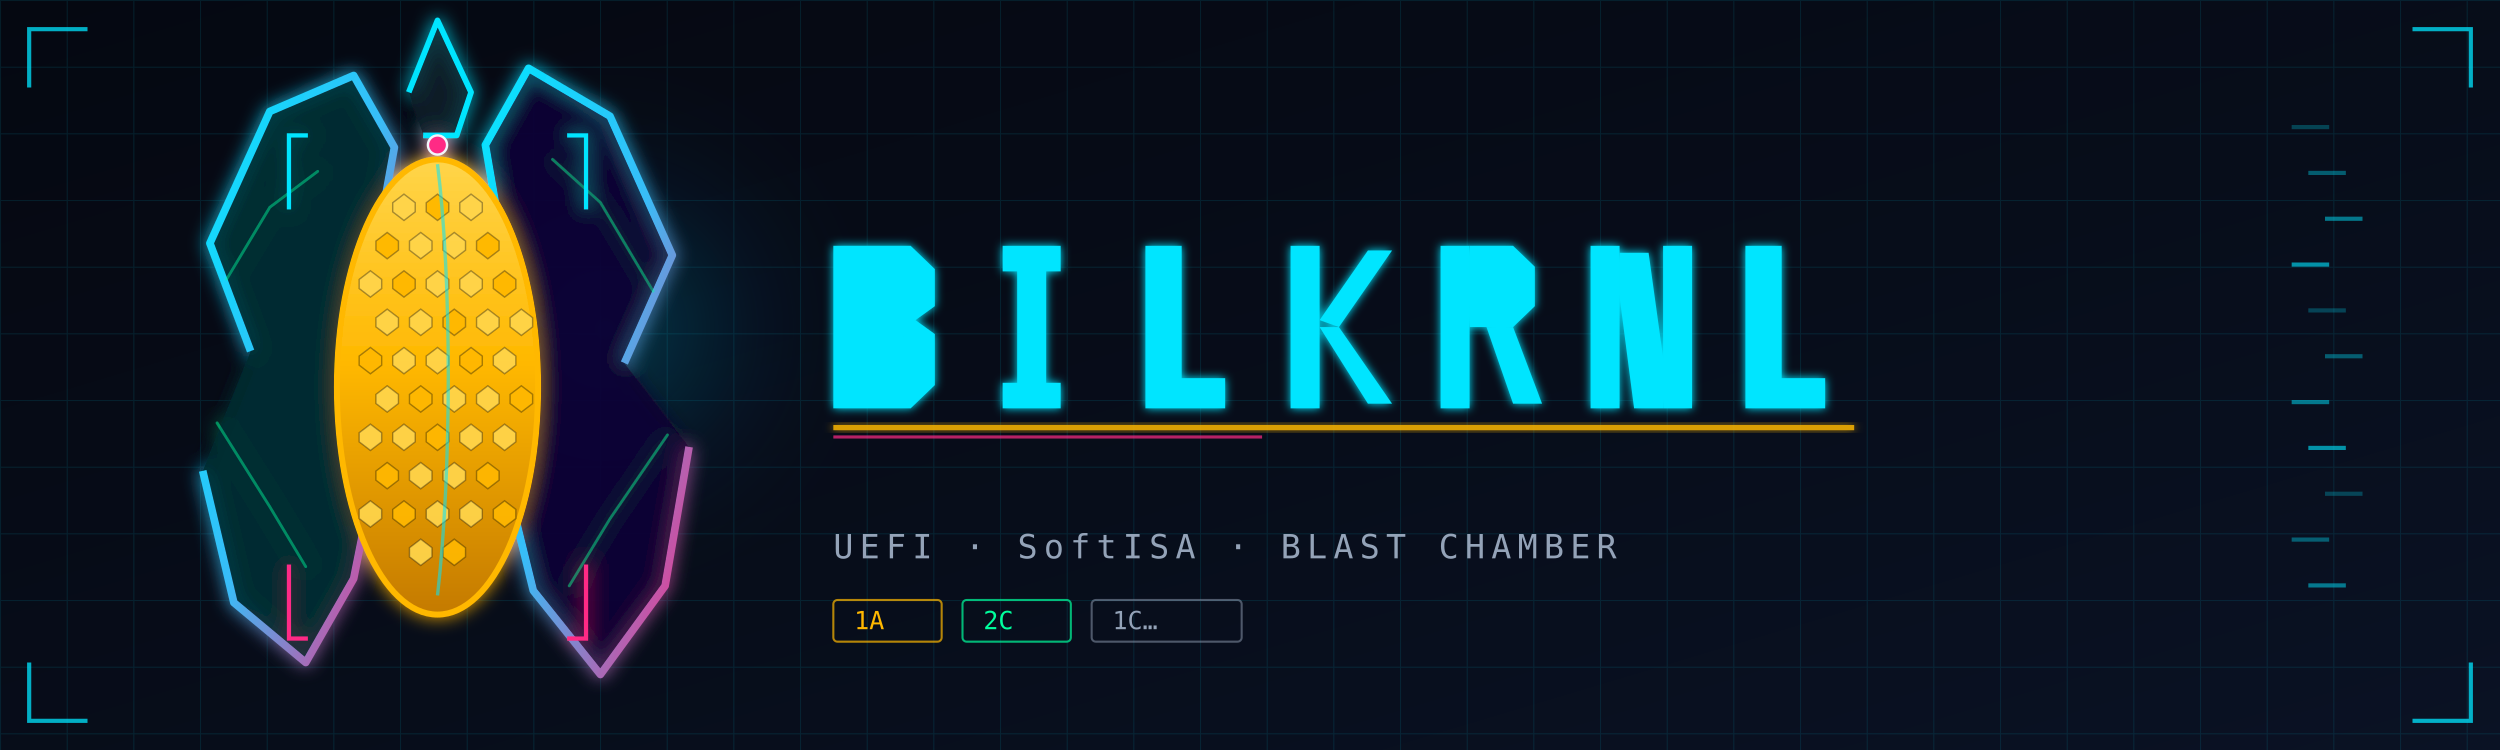
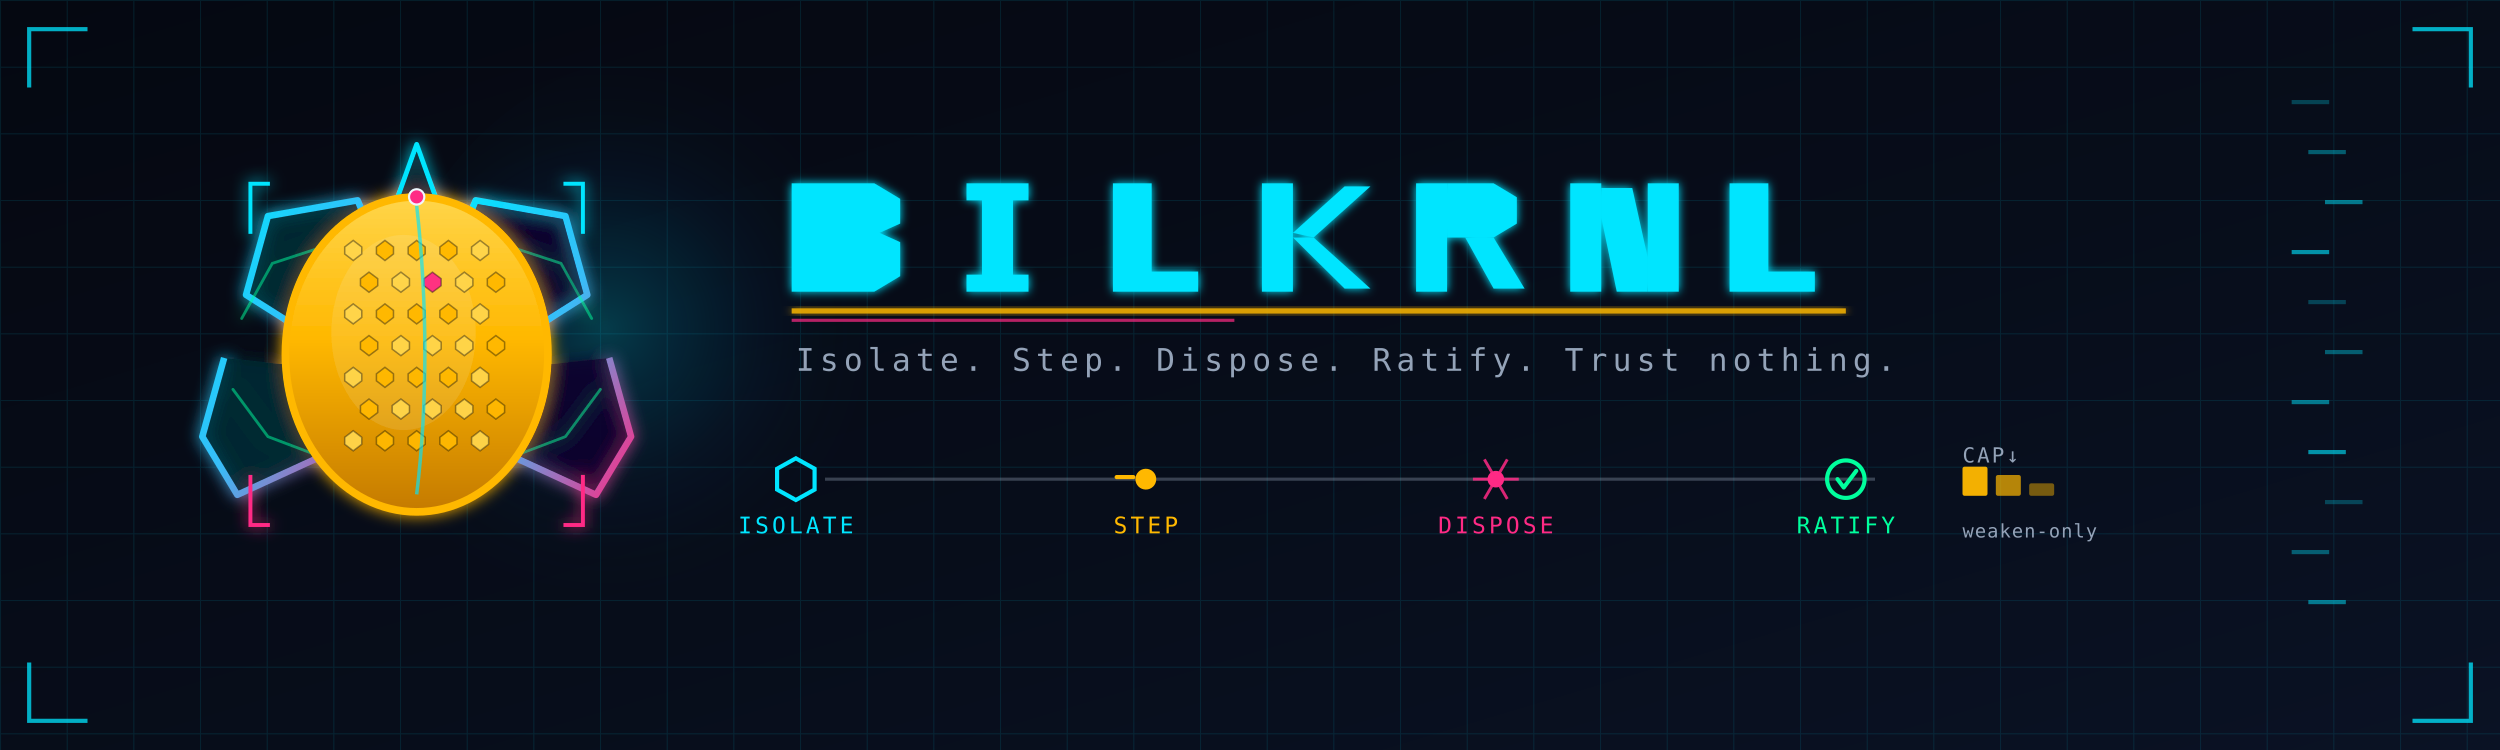
<svg xmlns="http://www.w3.org/2000/svg" width="1200" height="360" viewBox="0 0 1200 360" role="img">
  <defs>
    <linearGradient id="bgGrad" x1="0" y1="0" x2="1" y2="1">
      <stop offset="0%" stop-color="#050811" />
      <stop offset="55%" stop-color="#070d1a" />
      <stop offset="100%" stop-color="#0a1224" />
    </linearGradient>
    <radialGradient id="glowOrb" cx="35%" cy="45%" r="45%">
      <stop offset="0%" stop-color="#00e5ff" stop-opacity="0.22" />
      <stop offset="55%" stop-color="#0284c7" stop-opacity="0.06" />
      <stop offset="100%" stop-color="#050811" stop-opacity="0" />
    </radialGradient>
    <linearGradient id="kernelGrad" x1="0" y1="0" x2="0" y2="1">
      <stop offset="0%" stop-color="#ffd54a" />
      <stop offset="45%" stop-color="#ffb800" />
      <stop offset="100%" stop-color="#c47a00" />
    </linearGradient>
    <linearGradient id="huskGrad" x1="0" y1="0" x2="1" y2="1">
      <stop offset="0%" stop-color="#00e5ff" />
      <stop offset="50%" stop-color="#38bdf8" />
      <stop offset="100%" stop-color="#ff2a85" />
    </linearGradient>
    <linearGradient id="huskFill" x1="0" y1="0" x2="1" y2="0">
      <stop offset="0%" stop-color="#062a33" stop-opacity="0.85" />
      <stop offset="100%" stop-color="#1a0530" stop-opacity="0.55" />
    </linearGradient>
    <filter id="neonGlow" x="-40%" y="-40%" width="180%" height="180%">
      <feGaussianBlur stdDeviation="3.5" result="b" />
      <feMerge>
        <feMergeNode in="b" />
        <feMergeNode in="SourceGraphic" />
      </feMerge>
    </filter>
    <filter id="wmGlow" x="-30%" y="-40%" width="160%" height="180%">
      <feGaussianBlur stdDeviation="2.2" result="b" />
      <feMerge>
        <feMergeNode in="b" />
        <feMergeNode in="SourceGraphic" />
      </feMerge>
    </filter>
    <filter id="softGlow" x="-50%" y="-50%" width="200%" height="200%">
      <feGaussianBlur stdDeviation="6" result="b" />
      <feMerge>
        <feMergeNode in="b" />
        <feMergeNode in="SourceGraphic" />
      </feMerge>
    </filter>
    <pattern id="cyberGrid" width="32" height="32" patternUnits="userSpaceOnUse">
      <path d="M 32 0 L 0 0 0 32" fill="none" stroke="#00e5ff" stroke-opacity="0.10" stroke-width="1" />
    </pattern>
  </defs>
  <rect width="1200" height="360" fill="url(#bgGrad)" />
  <rect width="1200" height="360" fill="url(#cyberGrid)" />
  <circle cx="336" cy="173" r="151" fill="url(#glowOrb)" />
  <path d="M 14.0,42.0 L 14.0,14.0 L 42.0,14.0" fill="none" stroke="#00e5ff" stroke-width="2" stroke-opacity="0.75" />
  <path d="M 1158.0,14.0 L 1186.0,14.0 L 1186.0,42.0" fill="none" stroke="#00e5ff" stroke-width="2" stroke-opacity="0.75" />
  <path d="M 14.0,318.0 L 14.0,346.0 L 42.0,346.0" fill="none" stroke="#00e5ff" stroke-width="2" stroke-opacity="0.75" />
  <path d="M 1158.0,346.0 L 1186.0,346.0 L 1186.0,318.0" fill="none" stroke="#00e5ff" stroke-width="2" stroke-opacity="0.75" />
-   <g transform="translate(210.0,180.0) scale(1.150)" filter="url(#neonGlow)">
-     <polygon points="-78.00,-10.00 -95.00,-55.00 -70.00,-110.00 -35.00,-125.00 -18.00,-95.00 -28.00,-40.00 -22.00,20.00 -35.00,85.00 -55.00,120.00 -85.00,95.00 -98.00,40.00" fill="#062a33" fill-opacity="0.92" />
-     <polyline points="-78,-10 -95,-55 -70,-110 -35,-125 -18,-95 -28,-40 -22,20 -35,85 -55,120 -85,95 -98,40" fill="none" stroke="url(#huskGrad)" stroke-width="3.2" stroke-linejoin="round" />
-     <polygon points="78.00,-5.00 98.00,-50.00 72.00,-108.00 38.00,-128.00 20.00,-96.00 30.00,-38.00 24.00,25.00 40.00,90.00 68.00,125.00 95.00,88.00 105.00,30.00" fill="#1a0530" fill-opacity="0.75" />
-     <polyline points="78,-5 98,-50 72,-108 38,-128 20,-96 30,-38 24,25 40,90 68,125 95,88 105,30" fill="none" stroke="url(#huskGrad)" stroke-width="3.2" stroke-linejoin="round" />
-     <polygon points="-12.00,-118.00 0.00,-148.00 14.00,-118.00 8.00,-100.00 -6.00,-100.00" fill="#0a1a28" fill-opacity="0.9" />
-     <polyline points="-12,-118 0,-148 14,-118 8,-100 -6,-100" fill="none" stroke="#00e5ff" stroke-width="2.4" stroke-linejoin="round" />
-     <path d="M -88,-40 L -70,-70 L -50,-85" fill="none" stroke="#00ff9d" stroke-opacity="0.45" stroke-width="1.2" stroke-linecap="round" />
-     <path d="M -92,20 L -70,55 L -55,80" fill="none" stroke="#00ff9d" stroke-opacity="0.45" stroke-width="1.2" stroke-linecap="round" />
-     <path d="M 90,-35 L 68,-72 L 48,-90" fill="none" stroke="#00ff9d" stroke-opacity="0.45" stroke-width="1.2" stroke-linecap="round" />
-     <path d="M 96,25 L 72,60 L 55,88" fill="none" stroke="#00ff9d" stroke-opacity="0.45" stroke-width="1.2" stroke-linecap="round" />
-     <ellipse cx="0" cy="5" rx="42" ry="95" fill="url(#kernelGrad)" stroke="#ffb800" stroke-width="2.5" />
-     <polygon points="-14.00,-75.50 -9.32,-71.92 -9.32,-68.08 -14.00,-64.50 -18.68,-68.08 -18.68,-71.92" fill="#ffd54a" fill-opacity="0.92" />
-     <polygon points="-14.0,-75.5 -9.3,-71.9 -9.3,-68.1 -14.0,-64.5 -18.7,-68.1 -18.7,-71.9" fill="none" stroke="#050811" stroke-opacity="0.35" stroke-width="0.6" />
-     <polygon points="0.00,-75.50 4.67,-71.92 4.67,-68.08 0.00,-64.50 -4.67,-68.08 -4.67,-71.92" fill="#ffb800" fill-opacity="0.92" />
-     <polygon points="0.0,-75.5 4.7,-71.9 4.7,-68.1 0.0,-64.5 -4.7,-68.1 -4.7,-71.9" fill="none" stroke="#050811" stroke-opacity="0.35" stroke-width="0.6" />
-     <polygon points="14.00,-75.50 18.68,-71.92 18.68,-68.08 14.00,-64.50 9.32,-68.08 9.32,-71.92" fill="#ffd54a" fill-opacity="0.92" />
-     <polygon points="14.0,-75.5 18.7,-71.9 18.7,-68.1 14.0,-64.5 9.3,-68.1 9.3,-71.9" fill="none" stroke="#050811" stroke-opacity="0.35" stroke-width="0.6" />
-     <polygon points="-21.00,-59.50 -16.32,-55.92 -16.32,-52.08 -21.00,-48.50 -25.68,-52.08 -25.68,-55.92" fill="#ffb800" fill-opacity="0.92" />
-     <polygon points="-21.0,-59.5 -16.3,-55.9 -16.3,-52.1 -21.0,-48.5 -25.7,-52.1 -25.7,-55.9" fill="none" stroke="#050811" stroke-opacity="0.35" stroke-width="0.6" />
-     <polygon points="-7.00,-59.50 -2.33,-55.92 -2.33,-52.08 -7.00,-48.50 -11.68,-52.08 -11.68,-55.92" fill="#ffd54a" fill-opacity="0.92" />
-     <polygon points="-7.0,-59.5 -2.3,-55.9 -2.3,-52.1 -7.0,-48.5 -11.7,-52.1 -11.7,-55.9" fill="none" stroke="#050811" stroke-opacity="0.35" stroke-width="0.6" />
-     <polygon points="7.00,-59.50 11.68,-55.92 11.68,-52.08 7.00,-48.50 2.33,-52.08 2.33,-55.92" fill="#ffd54a" fill-opacity="0.92" />
-     <polygon points="7.0,-59.5 11.7,-55.9 11.7,-52.1 7.0,-48.5 2.3,-52.1 2.3,-55.9" fill="none" stroke="#050811" stroke-opacity="0.35" stroke-width="0.6" />
-     <polygon points="21.00,-59.50 25.68,-55.92 25.68,-52.08 21.00,-48.50 16.32,-52.08 16.32,-55.92" fill="#ffb800" fill-opacity="0.92" />
-     <polygon points="21.0,-59.5 25.7,-55.9 25.7,-52.1 21.0,-48.5 16.3,-52.1 16.3,-55.9" fill="none" stroke="#050811" stroke-opacity="0.35" stroke-width="0.6" />
-     <polygon points="-28.00,-43.50 -23.32,-39.92 -23.32,-36.08 -28.00,-32.50 -32.67,-36.08 -32.67,-39.92" fill="#ffd54a" fill-opacity="0.92" />
-     <polygon points="-28.0,-43.5 -23.3,-39.9 -23.3,-36.1 -28.0,-32.5 -32.7,-36.1 -32.7,-39.9" fill="none" stroke="#050811" stroke-opacity="0.35" stroke-width="0.6" />
-     <polygon points="-14.00,-43.50 -9.32,-39.92 -9.32,-36.08 -14.00,-32.50 -18.68,-36.08 -18.68,-39.92" fill="#ffb800" fill-opacity="0.92" />
-     <polygon points="-14.0,-43.5 -9.3,-39.9 -9.3,-36.1 -14.0,-32.5 -18.7,-36.1 -18.7,-39.9" fill="none" stroke="#050811" stroke-opacity="0.35" stroke-width="0.6" />
-     <polygon points="0.00,-43.50 4.67,-39.92 4.67,-36.08 0.00,-32.50 -4.67,-36.08 -4.67,-39.92" fill="#ffd54a" fill-opacity="0.92" />
-     <polygon points="0.0,-43.5 4.7,-39.9 4.7,-36.1 0.0,-32.5 -4.7,-36.1 -4.7,-39.9" fill="none" stroke="#050811" stroke-opacity="0.35" stroke-width="0.6" />
-     <polygon points="14.00,-43.50 18.68,-39.92 18.68,-36.08 14.00,-32.50 9.32,-36.08 9.32,-39.92" fill="#ffd54a" fill-opacity="0.92" />
-     <polygon points="14.0,-43.5 18.7,-39.9 18.7,-36.1 14.0,-32.5 9.3,-36.1 9.3,-39.9" fill="none" stroke="#050811" stroke-opacity="0.35" stroke-width="0.6" />
-     <polygon points="28.00,-43.50 32.67,-39.92 32.67,-36.08 28.00,-32.50 23.32,-36.08 23.32,-39.92" fill="#ffb800" fill-opacity="0.92" />
-     <polygon points="28.0,-43.5 32.7,-39.9 32.7,-36.1 28.0,-32.5 23.3,-36.1 23.3,-39.9" fill="none" stroke="#050811" stroke-opacity="0.35" stroke-width="0.6" />
-     <polygon points="-21.00,-27.50 -16.32,-23.93 -16.32,-20.07 -21.00,-16.50 -25.68,-20.07 -25.68,-23.93" fill="#ffd54a" fill-opacity="0.92" />
-     <polygon points="-21.0,-27.5 -16.3,-23.9 -16.3,-20.1 -21.0,-16.5 -25.7,-20.1 -25.7,-23.9" fill="none" stroke="#050811" stroke-opacity="0.35" stroke-width="0.6" />
-     <polygon points="-7.00,-27.50 -2.33,-23.93 -2.33,-20.07 -7.00,-16.50 -11.68,-20.07 -11.68,-23.93" fill="#ffd54a" fill-opacity="0.92" />
-     <polygon points="-7.0,-27.5 -2.3,-23.9 -2.3,-20.1 -7.0,-16.5 -11.7,-20.1 -11.7,-23.9" fill="none" stroke="#050811" stroke-opacity="0.35" stroke-width="0.6" />
-     <polygon points="7.00,-27.50 11.68,-23.93 11.68,-20.07 7.00,-16.50 2.33,-20.07 2.33,-23.93" fill="#ffb800" fill-opacity="0.92" />
-     <polygon points="7.0,-27.5 11.7,-23.9 11.7,-20.1 7.0,-16.5 2.3,-20.1 2.3,-23.9" fill="none" stroke="#050811" stroke-opacity="0.35" stroke-width="0.6" />
-     <polygon points="21.00,-27.50 25.68,-23.93 25.68,-20.07 21.00,-16.50 16.32,-20.07 16.32,-23.93" fill="#ffd54a" fill-opacity="0.92" />
-     <polygon points="21.0,-27.5 25.7,-23.9 25.7,-20.1 21.0,-16.5 16.3,-20.1 16.3,-23.9" fill="none" stroke="#050811" stroke-opacity="0.35" stroke-width="0.6" />
-     <polygon points="35.00,-27.50 39.67,-23.93 39.67,-20.07 35.00,-16.50 30.32,-20.07 30.32,-23.93" fill="#ffd54a" fill-opacity="0.92" />
-     <polygon points="35.0,-27.5 39.7,-23.9 39.7,-20.1 35.0,-16.5 30.3,-20.1 30.3,-23.9" fill="none" stroke="#050811" stroke-opacity="0.35" stroke-width="0.6" />
-     <polygon points="-28.00,-11.50 -23.32,-7.92 -23.32,-4.08 -28.00,-0.50 -32.67,-4.08 -32.67,-7.92" fill="#ffb800" fill-opacity="0.92" />
-     <polygon points="-28.0,-11.5 -23.3,-7.9 -23.3,-4.1 -28.0,-0.5 -32.7,-4.1 -32.7,-7.9" fill="none" stroke="#050811" stroke-opacity="0.35" stroke-width="0.6" />
-     <polygon points="-14.00,-11.50 -9.32,-7.92 -9.32,-4.08 -14.00,-0.50 -18.68,-4.08 -18.68,-7.92" fill="#ffd54a" fill-opacity="0.92" />
-     <polygon points="-14.0,-11.5 -9.3,-7.9 -9.3,-4.1 -14.0,-0.5 -18.7,-4.1 -18.7,-7.9" fill="none" stroke="#050811" stroke-opacity="0.35" stroke-width="0.6" />
-     <polygon points="0.00,-11.50 4.67,-7.92 4.67,-4.08 0.00,-0.50 -4.67,-4.08 -4.67,-7.92" fill="#ffd54a" fill-opacity="0.92" />
-     <polygon points="0.0,-11.5 4.7,-7.9 4.7,-4.1 0.0,-0.5 -4.7,-4.1 -4.7,-7.9" fill="none" stroke="#050811" stroke-opacity="0.35" stroke-width="0.6" />
-     <polygon points="14.00,-11.50 18.68,-7.92 18.68,-4.08 14.00,-0.50 9.32,-4.08 9.32,-7.92" fill="#ffb800" fill-opacity="0.92" />
-     <polygon points="14.0,-11.5 18.7,-7.9 18.7,-4.1 14.0,-0.5 9.3,-4.1 9.3,-7.9" fill="none" stroke="#050811" stroke-opacity="0.35" stroke-width="0.6" />
-     <polygon points="28.00,-11.50 32.67,-7.92 32.67,-4.08 28.00,-0.50 23.32,-4.08 23.32,-7.92" fill="#ffd54a" fill-opacity="0.92" />
-     <polygon points="28.0,-11.5 32.7,-7.9 32.7,-4.1 28.0,-0.5 23.3,-4.1 23.3,-7.9" fill="none" stroke="#050811" stroke-opacity="0.35" stroke-width="0.6" />
-     <polygon points="-21.00,4.50 -16.32,8.07 -16.32,11.93 -21.00,15.50 -25.68,11.93 -25.68,8.07" fill="#ffd54a" fill-opacity="0.92" />
-     <polygon points="-21.0,4.5 -16.3,8.1 -16.3,11.9 -21.0,15.5 -25.7,11.9 -25.7,8.1" fill="none" stroke="#050811" stroke-opacity="0.35" stroke-width="0.6" />
-     <polygon points="-7.00,4.50 -2.33,8.07 -2.33,11.93 -7.00,15.50 -11.68,11.93 -11.68,8.07" fill="#ffb800" fill-opacity="0.92" />
-     <polygon points="-7.0,4.5 -2.3,8.1 -2.3,11.9 -7.0,15.5 -11.7,11.9 -11.7,8.1" fill="none" stroke="#050811" stroke-opacity="0.35" stroke-width="0.6" />
-     <polygon points="7.00,4.50 11.68,8.07 11.68,11.93 7.00,15.50 2.33,11.93 2.33,8.07" fill="#ffd54a" fill-opacity="0.92" />
-     <polygon points="7.0,4.5 11.7,8.1 11.7,11.9 7.0,15.5 2.3,11.9 2.3,8.1" fill="none" stroke="#050811" stroke-opacity="0.35" stroke-width="0.6" />
-     <polygon points="21.00,4.50 25.68,8.07 25.68,11.93 21.00,15.50 16.32,11.93 16.32,8.07" fill="#ffd54a" fill-opacity="0.92" />
-     <polygon points="21.0,4.5 25.7,8.1 25.7,11.9 21.0,15.5 16.3,11.9 16.3,8.1" fill="none" stroke="#050811" stroke-opacity="0.35" stroke-width="0.6" />
-     <polygon points="35.00,4.50 39.67,8.07 39.67,11.93 35.00,15.50 30.32,11.93 30.32,8.07" fill="#ffb800" fill-opacity="0.92" />
-     <polygon points="35.0,4.5 39.7,8.1 39.7,11.9 35.0,15.5 30.3,11.9 30.3,8.1" fill="none" stroke="#050811" stroke-opacity="0.35" stroke-width="0.6" />
-     <polygon points="-28.00,20.50 -23.32,24.07 -23.32,27.93 -28.00,31.50 -32.67,27.93 -32.67,24.07" fill="#ffd54a" fill-opacity="0.92" />
-     <polygon points="-28.0,20.5 -23.3,24.1 -23.3,27.9 -28.0,31.5 -32.7,27.9 -32.7,24.1" fill="none" stroke="#050811" stroke-opacity="0.35" stroke-width="0.6" />
-     <polygon points="-14.00,20.50 -9.32,24.07 -9.32,27.93 -14.00,31.50 -18.68,27.93 -18.68,24.07" fill="#ffd54a" fill-opacity="0.92" />
-     <polygon points="-14.0,20.5 -9.3,24.1 -9.3,27.9 -14.0,31.5 -18.7,27.9 -18.7,24.1" fill="none" stroke="#050811" stroke-opacity="0.35" stroke-width="0.6" />
-     <polygon points="0.00,20.50 4.67,24.07 4.67,27.93 0.00,31.50 -4.67,27.93 -4.67,24.07" fill="#ffb800" fill-opacity="0.92" />
-     <polygon points="0.0,20.5 4.7,24.1 4.7,27.9 0.0,31.5 -4.7,27.9 -4.7,24.1" fill="none" stroke="#050811" stroke-opacity="0.35" stroke-width="0.6" />
-     <polygon points="14.00,20.50 18.68,24.07 18.68,27.93 14.00,31.50 9.32,27.93 9.32,24.07" fill="#ffd54a" fill-opacity="0.92" />
-     <polygon points="14.0,20.5 18.7,24.1 18.7,27.9 14.0,31.5 9.3,27.9 9.3,24.1" fill="none" stroke="#050811" stroke-opacity="0.35" stroke-width="0.6" />
-     <polygon points="28.00,20.50 32.67,24.07 32.67,27.93 28.00,31.50 23.32,27.93 23.32,24.07" fill="#ffd54a" fill-opacity="0.92" />
-     <polygon points="28.0,20.5 32.7,24.1 32.7,27.9 28.0,31.5 23.3,27.9 23.3,24.1" fill="none" stroke="#050811" stroke-opacity="0.35" stroke-width="0.6" />
-     <polygon points="-21.00,36.50 -16.32,40.08 -16.32,43.92 -21.00,47.50 -25.68,43.92 -25.68,40.08" fill="#ffb800" fill-opacity="0.92" />
-     <polygon points="-21.0,36.5 -16.3,40.1 -16.3,43.9 -21.0,47.5 -25.7,43.9 -25.7,40.1" fill="none" stroke="#050811" stroke-opacity="0.35" stroke-width="0.6" />
-     <polygon points="-7.00,36.50 -2.33,40.08 -2.33,43.92 -7.00,47.50 -11.68,43.92 -11.68,40.08" fill="#ffd54a" fill-opacity="0.92" />
-     <polygon points="-7.0,36.5 -2.3,40.1 -2.3,43.9 -7.0,47.5 -11.7,43.9 -11.7,40.1" fill="none" stroke="#050811" stroke-opacity="0.35" stroke-width="0.6" />
-     <polygon points="7.00,36.50 11.68,40.08 11.68,43.92 7.00,47.50 2.33,43.92 2.33,40.08" fill="#ffd54a" fill-opacity="0.92" />
-     <polygon points="7.0,36.5 11.7,40.1 11.7,43.9 7.0,47.5 2.3,43.9 2.3,40.1" fill="none" stroke="#050811" stroke-opacity="0.35" stroke-width="0.6" />
-     <polygon points="21.00,36.50 25.68,40.08 25.68,43.92 21.00,47.50 16.32,43.92 16.32,40.08" fill="#ffb800" fill-opacity="0.92" />
-     <polygon points="21.0,36.5 25.7,40.1 25.7,43.9 21.0,47.5 16.3,43.9 16.3,40.1" fill="none" stroke="#050811" stroke-opacity="0.35" stroke-width="0.6" />
-     <polygon points="-28.00,52.50 -23.32,56.08 -23.32,59.92 -28.00,63.50 -32.67,59.92 -32.67,56.08" fill="#ffd54a" fill-opacity="0.92" />
-     <polygon points="-28.0,52.5 -23.3,56.1 -23.3,59.9 -28.0,63.5 -32.7,59.9 -32.7,56.1" fill="none" stroke="#050811" stroke-opacity="0.35" stroke-width="0.6" />
-     <polygon points="-14.00,52.50 -9.32,56.08 -9.32,59.92 -14.00,63.50 -18.68,59.92 -18.68,56.08" fill="#ffb800" fill-opacity="0.92" />
-     <polygon points="-14.0,52.5 -9.3,56.1 -9.3,59.9 -14.0,63.5 -18.7,59.9 -18.7,56.1" fill="none" stroke="#050811" stroke-opacity="0.35" stroke-width="0.6" />
-     <polygon points="0.00,52.50 4.67,56.08 4.67,59.92 0.00,63.50 -4.67,59.92 -4.67,56.08" fill="#ffd54a" fill-opacity="0.92" />
-     <polygon points="0.0,52.5 4.7,56.1 4.7,59.9 0.0,63.5 -4.7,59.9 -4.7,56.1" fill="none" stroke="#050811" stroke-opacity="0.35" stroke-width="0.6" />
-     <polygon points="14.00,52.50 18.68,56.08 18.68,59.92 14.00,63.50 9.32,59.92 9.32,56.08" fill="#ffd54a" fill-opacity="0.92" />
-     <polygon points="14.0,52.5 18.7,56.1 18.7,59.9 14.0,63.5 9.3,59.9 9.3,56.1" fill="none" stroke="#050811" stroke-opacity="0.35" stroke-width="0.6" />
-     <polygon points="28.00,52.50 32.67,56.08 32.67,59.92 28.00,63.50 23.32,59.92 23.32,56.08" fill="#ffb800" fill-opacity="0.92" />
-     <polygon points="28.0,52.5 32.7,56.1 32.7,59.9 28.0,63.5 23.3,59.9 23.3,56.1" fill="none" stroke="#050811" stroke-opacity="0.35" stroke-width="0.6" />
-     <polygon points="-7.00,68.50 -2.33,72.08 -2.33,75.92 -7.00,79.50 -11.68,75.92 -11.68,72.08" fill="#ffd54a" fill-opacity="0.92" />
-     <polygon points="-7.0,68.5 -2.3,72.1 -2.3,75.9 -7.0,79.5 -11.7,75.9 -11.7,72.1" fill="none" stroke="#050811" stroke-opacity="0.35" stroke-width="0.6" />
-     <polygon points="7.00,68.50 11.68,72.08 11.68,75.92 7.00,79.50 2.33,75.92 2.33,72.08" fill="#ffb800" fill-opacity="0.92" />
-     <polygon points="7.0,68.5 11.7,72.1 11.7,75.9 7.0,79.5 2.3,75.9 2.3,72.1" fill="none" stroke="#050811" stroke-opacity="0.35" stroke-width="0.6" />
-     <path d="M 0,-88 C 6,-40 6,40 0,92" fill="none" stroke="#00e5ff" stroke-width="1.4" stroke-opacity="0.55" />
-     <circle cx="0" cy="-96" r="4" fill="#ff2a85" stroke="#f0f6fc" stroke-width="1" />
-     <path d="M -55,-100 L -62,-100 L -62,-70" fill="none" stroke="#00e5ff" stroke-width="1.8" stroke-linecap="square" />
-     <path d="M 55,-100 L 62,-100 L 62,-70" fill="none" stroke="#00e5ff" stroke-width="1.8" stroke-linecap="square" />
-     <path d="M -55,110 L -62,110 L -62,80" fill="none" stroke="#ff2a85" stroke-width="1.8" stroke-linecap="square" />
-     <path d="M 55,110 L 62,110 L 62,80" fill="none" stroke="#ff2a85" stroke-width="1.8" stroke-linecap="square" />
+   <g transform="translate(200.0,168.0) scale(1.050)" filter="url(#neonGlow)">
+     <polygon points="-21.00,10.80 -78.00,-25.20 -68.00,-61.20 -27.00,-68.40 -15.00,-39.60 -33.00,3.60 -24.00,39.60 -82.00,66.24 -98.00,39.60 -88.00,3.60" fill="#062a33" fill-opacity="0.9" />
+     <polyline points="-21.0,10.8 -78.0,-25.2 -68.0,-61.2 -27.0,-68.4 -15.0,-39.6 -33.0,3.6 -24.0,39.6 -82.0,66.2 -98.0,39.6 -88.0,3.6" fill="none" stroke="url(#huskGrad)" stroke-width="3" stroke-linejoin="round" />
+     <polygon points="21.00,10.80 78.00,-25.20 68.00,-61.20 27.00,-68.40 15.00,-39.60 33.00,3.60 24.00,39.60 82.00,66.24 98.00,39.60 88.00,3.60" fill="#1a0530" fill-opacity="0.72" />
+     <polyline points="21.0,10.8 78.0,-25.2 68.0,-61.2 27.0,-68.4 15.0,-39.6 33.0,3.6 24.0,39.6 82.0,66.2 98.0,39.6 88.0,3.6" fill="none" stroke="url(#huskGrad)" stroke-width="3" stroke-linejoin="round" />
+     <polygon points="-10.00,-66.24 0.00,-94.00 10.00,-66.24 6.00,-51.84 -6.00,-51.84" fill="#0a1a28" fill-opacity="0.88" />
+     <polyline points="-10.0,-66.2 0.0,-94.0 10.0,-66.2 6.0,-51.8 -6.0,-51.8" fill="none" stroke="#00e5ff" stroke-width="2.2" stroke-linejoin="round" />
+     <path d="M -80.0,-14.4 L -66.0,-39.6 L -33.0,-50.4" fill="none" stroke="#00ff9d" stroke-opacity="0.5" stroke-width="1.3" stroke-linecap="round" />
+     <path d="M -84.0,18.0 L -68.0,39.6 L -30.0,54.0" fill="none" stroke="#00ff9d" stroke-opacity="0.5" stroke-width="1.3" stroke-linecap="round" />
+     <path d="M 80.0,-14.4 L 66.0,-39.6 L 33.0,-50.4" fill="none" stroke="#00ff9d" stroke-opacity="0.5" stroke-width="1.3" stroke-linecap="round" />
+     <path d="M 84.0,18.0 L 68.0,39.6 L 30.0,54.0" fill="none" stroke="#00ff9d" stroke-opacity="0.5" stroke-width="1.3" stroke-linecap="round" />
+     <ellipse cx="0" cy="2" rx="60.0" ry="72.0" fill="url(#kernelGrad)" stroke="#ffb800" stroke-width="3.5" />
+     <ellipse cx="-6" cy="-8" rx="33.0" ry="44.6" fill="#f0f6fc" fill-opacity="0.12" />
+     <polygon points="-29.00,-50.12 -25.07,-47.12 -25.07,-43.88 -29.00,-40.88 -32.93,-43.88 -32.93,-47.12" fill="#ffd54a" fill-opacity="0.95" />
+     <polygon points="-29.0,-50.1 -25.1,-47.1 -25.1,-43.9 -29.0,-40.9 -32.9,-43.9 -32.9,-47.1" fill="none" stroke="#050811" stroke-opacity="0.4" stroke-width="0.7" />
+     <polygon points="-14.50,-50.12 -10.57,-47.12 -10.57,-43.88 -14.50,-40.88 -18.43,-43.88 -18.43,-47.12" fill="#ffb800" fill-opacity="0.95" />
+     <polygon points="-14.5,-50.1 -10.6,-47.1 -10.6,-43.9 -14.5,-40.9 -18.4,-43.9 -18.4,-47.1" fill="none" stroke="#050811" stroke-opacity="0.4" stroke-width="0.7" />
+     <polygon points="0.00,-50.12 3.93,-47.12 3.93,-43.88 0.00,-40.88 -3.93,-43.88 -3.93,-47.12" fill="#ffb800" fill-opacity="0.95" />
+     <polygon points="0.0,-50.1 3.9,-47.1 3.9,-43.9 0.0,-40.9 -3.9,-43.9 -3.9,-47.1" fill="none" stroke="#050811" stroke-opacity="0.4" stroke-width="0.7" />
+     <polygon points="14.50,-50.12 18.43,-47.12 18.43,-43.88 14.50,-40.88 10.57,-43.88 10.57,-47.12" fill="#ffb800" fill-opacity="0.95" />
+     <polygon points="14.5,-50.1 18.4,-47.1 18.4,-43.9 14.5,-40.9 10.6,-43.9 10.6,-47.1" fill="none" stroke="#050811" stroke-opacity="0.4" stroke-width="0.7" />
+     <polygon points="29.00,-50.12 32.93,-47.12 32.93,-43.88 29.00,-40.88 25.07,-43.88 25.07,-47.12" fill="#ffd54a" fill-opacity="0.95" />
+     <polygon points="29.0,-50.1 32.9,-47.1 32.9,-43.9 29.0,-40.9 25.1,-43.9 25.1,-47.1" fill="none" stroke="#050811" stroke-opacity="0.4" stroke-width="0.7" />
+     <polygon points="-21.75,-35.62 -17.82,-32.62 -17.82,-29.38 -21.75,-26.38 -25.68,-29.38 -25.68,-32.62" fill="#ffb800" fill-opacity="0.95" />
+     <polygon points="-21.8,-35.6 -17.8,-32.6 -17.8,-29.4 -21.8,-26.4 -25.7,-29.4 -25.7,-32.6" fill="none" stroke="#050811" stroke-opacity="0.4" stroke-width="0.7" />
+     <polygon points="-7.25,-35.62 -3.32,-32.62 -3.32,-29.38 -7.25,-26.38 -11.18,-29.38 -11.18,-32.62" fill="#ffd54a" fill-opacity="0.95" />
+     <polygon points="-7.2,-35.6 -3.3,-32.6 -3.3,-29.4 -7.2,-26.4 -11.2,-29.4 -11.2,-32.6" fill="none" stroke="#050811" stroke-opacity="0.4" stroke-width="0.7" />
+     <polygon points="7.25,-35.62 11.18,-32.62 11.18,-29.38 7.25,-26.38 3.32,-29.38 3.32,-32.62" fill="#ff2a85" fill-opacity="0.95" />
+     <polygon points="7.2,-35.6 11.2,-32.6 11.2,-29.4 7.2,-26.4 3.3,-29.4 3.3,-32.6" fill="none" stroke="#050811" stroke-opacity="0.4" stroke-width="0.7" />
+     <polygon points="21.75,-35.62 25.68,-32.62 25.68,-29.38 21.75,-26.38 17.82,-29.38 17.82,-32.62" fill="#ffd54a" fill-opacity="0.95" />
+     <polygon points="21.8,-35.6 25.7,-32.6 25.7,-29.4 21.8,-26.4 17.8,-29.4 17.8,-32.6" fill="none" stroke="#050811" stroke-opacity="0.4" stroke-width="0.7" />
+     <polygon points="36.25,-35.62 40.18,-32.62 40.18,-29.38 36.25,-26.38 32.32,-29.38 32.32,-32.62" fill="#ffb800" fill-opacity="0.95" />
+     <polygon points="36.2,-35.6 40.2,-32.6 40.2,-29.4 36.2,-26.4 32.3,-29.4 32.3,-32.6" fill="none" stroke="#050811" stroke-opacity="0.4" stroke-width="0.7" />
+     <polygon points="-29.00,-21.12 -25.07,-18.12 -25.07,-14.88 -29.00,-11.88 -32.93,-14.88 -32.93,-18.12" fill="#ffd54a" fill-opacity="0.95" />
+     <polygon points="-29.0,-21.1 -25.1,-18.1 -25.1,-14.9 -29.0,-11.9 -32.9,-14.9 -32.9,-18.1" fill="none" stroke="#050811" stroke-opacity="0.4" stroke-width="0.7" />
+     <polygon points="-14.50,-21.12 -10.57,-18.12 -10.57,-14.88 -14.50,-11.88 -18.43,-14.88 -18.43,-18.12" fill="#ffb800" fill-opacity="0.95" />
+     <polygon points="-14.5,-21.1 -10.6,-18.1 -10.6,-14.9 -14.5,-11.9 -18.4,-14.9 -18.4,-18.1" fill="none" stroke="#050811" stroke-opacity="0.4" stroke-width="0.7" />
+     <polygon points="0.00,-21.12 3.93,-18.12 3.93,-14.88 0.00,-11.88 -3.93,-14.88 -3.93,-18.12" fill="#ffb800" fill-opacity="0.95" />
+     <polygon points="0.0,-21.1 3.9,-18.1 3.9,-14.9 0.0,-11.9 -3.9,-14.9 -3.9,-18.1" fill="none" stroke="#050811" stroke-opacity="0.4" stroke-width="0.7" />
+     <polygon points="14.50,-21.12 18.43,-18.12 18.43,-14.88 14.50,-11.88 10.57,-14.88 10.57,-18.12" fill="#ffb800" fill-opacity="0.95" />
+     <polygon points="14.5,-21.1 18.4,-18.1 18.4,-14.9 14.5,-11.9 10.6,-14.9 10.6,-18.1" fill="none" stroke="#050811" stroke-opacity="0.4" stroke-width="0.7" />
+     <polygon points="29.00,-21.12 32.93,-18.12 32.93,-14.88 29.00,-11.88 25.07,-14.88 25.07,-18.12" fill="#ffd54a" fill-opacity="0.95" />
+     <polygon points="29.0,-21.1 32.9,-18.1 32.9,-14.9 29.0,-11.9 25.1,-14.9 25.1,-18.1" fill="none" stroke="#050811" stroke-opacity="0.4" stroke-width="0.7" />
+     <polygon points="-21.75,-6.62 -17.82,-3.62 -17.82,-0.38 -21.75,2.62 -25.68,-0.38 -25.68,-3.62" fill="#ffb800" fill-opacity="0.95" />
+     <polygon points="-21.8,-6.6 -17.8,-3.6 -17.8,-0.4 -21.8,2.6 -25.7,-0.4 -25.7,-3.6" fill="none" stroke="#050811" stroke-opacity="0.4" stroke-width="0.7" />
+     <polygon points="-7.25,-6.62 -3.32,-3.62 -3.32,-0.38 -7.25,2.62 -11.18,-0.38 -11.18,-3.62" fill="#ffd54a" fill-opacity="0.95" />
+     <polygon points="-7.2,-6.6 -3.3,-3.6 -3.3,-0.4 -7.2,2.6 -11.2,-0.4 -11.2,-3.6" fill="none" stroke="#050811" stroke-opacity="0.4" stroke-width="0.7" />
+     <polygon points="7.25,-6.62 11.18,-3.62 11.18,-0.38 7.25,2.62 3.32,-0.38 3.32,-3.62" fill="#ffd54a" fill-opacity="0.95" />
+     <polygon points="7.2,-6.6 11.2,-3.6 11.2,-0.4 7.2,2.6 3.3,-0.4 3.3,-3.6" fill="none" stroke="#050811" stroke-opacity="0.4" stroke-width="0.7" />
+     <polygon points="21.75,-6.62 25.68,-3.62 25.68,-0.38 21.75,2.62 17.82,-0.38 17.82,-3.62" fill="#ffd54a" fill-opacity="0.95" />
+     <polygon points="21.8,-6.6 25.7,-3.6 25.7,-0.4 21.8,2.6 17.8,-0.4 17.8,-3.6" fill="none" stroke="#050811" stroke-opacity="0.4" stroke-width="0.7" />
+     <polygon points="36.25,-6.62 40.18,-3.62 40.18,-0.38 36.25,2.62 32.32,-0.38 32.32,-3.62" fill="#ffb800" fill-opacity="0.95" />
+     <polygon points="36.2,-6.6 40.2,-3.6 40.2,-0.4 36.2,2.6 32.3,-0.4 32.3,-3.6" fill="none" stroke="#050811" stroke-opacity="0.4" stroke-width="0.7" />
+     <polygon points="-29.00,7.88 -25.07,10.88 -25.07,14.12 -29.00,17.12 -32.93,14.12 -32.93,10.88" fill="#ffd54a" fill-opacity="0.95" />
+     <polygon points="-29.0,7.9 -25.1,10.9 -25.1,14.1 -29.0,17.1 -32.9,14.1 -32.9,10.9" fill="none" stroke="#050811" stroke-opacity="0.4" stroke-width="0.7" />
+     <polygon points="-14.50,7.88 -10.57,10.88 -10.57,14.12 -14.50,17.12 -18.43,14.12 -18.43,10.88" fill="#ffb800" fill-opacity="0.95" />
+     <polygon points="-14.5,7.9 -10.6,10.9 -10.6,14.1 -14.5,17.1 -18.4,14.1 -18.4,10.9" fill="none" stroke="#050811" stroke-opacity="0.4" stroke-width="0.7" />
+     <polygon points="0.00,7.88 3.93,10.88 3.93,14.12 0.00,17.12 -3.93,14.12 -3.93,10.88" fill="#ffb800" fill-opacity="0.95" />
+     <polygon points="0.0,7.9 3.9,10.9 3.9,14.1 0.0,17.1 -3.9,14.1 -3.9,10.9" fill="none" stroke="#050811" stroke-opacity="0.4" stroke-width="0.7" />
+     <polygon points="14.50,7.88 18.43,10.88 18.43,14.12 14.50,17.12 10.57,14.12 10.57,10.88" fill="#ffb800" fill-opacity="0.95" />
+     <polygon points="14.5,7.9 18.4,10.9 18.4,14.1 14.5,17.1 10.6,14.1 10.6,10.9" fill="none" stroke="#050811" stroke-opacity="0.4" stroke-width="0.7" />
+     <polygon points="29.00,7.88 32.93,10.88 32.93,14.12 29.00,17.12 25.07,14.12 25.07,10.88" fill="#ffd54a" fill-opacity="0.95" />
+     <polygon points="29.0,7.9 32.9,10.9 32.9,14.1 29.0,17.1 25.1,14.1 25.1,10.9" fill="none" stroke="#050811" stroke-opacity="0.4" stroke-width="0.7" />
+     <polygon points="-21.75,22.38 -17.82,25.38 -17.82,28.62 -21.75,31.62 -25.68,28.62 -25.68,25.38" fill="#ffb800" fill-opacity="0.95" />
+     <polygon points="-21.8,22.4 -17.8,25.4 -17.8,28.6 -21.8,31.6 -25.7,28.6 -25.7,25.4" fill="none" stroke="#050811" stroke-opacity="0.4" stroke-width="0.7" />
+     <polygon points="-7.25,22.38 -3.32,25.38 -3.32,28.62 -7.25,31.62 -11.18,28.62 -11.18,25.38" fill="#ffd54a" fill-opacity="0.95" />
+     <polygon points="-7.2,22.4 -3.3,25.4 -3.3,28.6 -7.2,31.6 -11.2,28.6 -11.2,25.4" fill="none" stroke="#050811" stroke-opacity="0.4" stroke-width="0.7" />
+     <polygon points="7.25,22.38 11.18,25.38 11.18,28.62 7.25,31.62 3.32,28.62 3.32,25.38" fill="#ffd54a" fill-opacity="0.95" />
+     <polygon points="7.2,22.4 11.2,25.4 11.2,28.6 7.2,31.6 3.3,28.6 3.3,25.4" fill="none" stroke="#050811" stroke-opacity="0.4" stroke-width="0.7" />
+     <polygon points="21.75,22.38 25.68,25.38 25.68,28.62 21.75,31.62 17.82,28.62 17.82,25.38" fill="#ffd54a" fill-opacity="0.95" />
+     <polygon points="21.8,22.4 25.7,25.4 25.7,28.6 21.8,31.6 17.8,28.6 17.8,25.4" fill="none" stroke="#050811" stroke-opacity="0.4" stroke-width="0.7" />
+     <polygon points="36.25,22.38 40.18,25.38 40.18,28.62 36.25,31.62 32.32,28.62 32.32,25.38" fill="#ffb800" fill-opacity="0.95" />
+     <polygon points="36.2,22.4 40.2,25.4 40.2,28.6 36.2,31.6 32.3,28.6 32.3,25.4" fill="none" stroke="#050811" stroke-opacity="0.4" stroke-width="0.7" />
+     <polygon points="-29.00,36.88 -25.07,39.88 -25.07,43.12 -29.00,46.12 -32.93,43.12 -32.93,39.88" fill="#ffd54a" fill-opacity="0.95" />
+     <polygon points="-29.0,36.9 -25.1,39.9 -25.1,43.1 -29.0,46.1 -32.9,43.1 -32.9,39.9" fill="none" stroke="#050811" stroke-opacity="0.4" stroke-width="0.7" />
+     <polygon points="-14.50,36.88 -10.57,39.88 -10.57,43.12 -14.50,46.12 -18.43,43.12 -18.43,39.88" fill="#ffb800" fill-opacity="0.95" />
+     <polygon points="-14.5,36.9 -10.6,39.9 -10.6,43.1 -14.5,46.1 -18.4,43.1 -18.4,39.9" fill="none" stroke="#050811" stroke-opacity="0.4" stroke-width="0.7" />
+     <polygon points="0.00,36.88 3.93,39.88 3.93,43.12 0.00,46.12 -3.93,43.12 -3.93,39.88" fill="#ffb800" fill-opacity="0.95" />
+     <polygon points="0.0,36.9 3.9,39.9 3.9,43.1 0.0,46.1 -3.9,43.1 -3.9,39.9" fill="none" stroke="#050811" stroke-opacity="0.4" stroke-width="0.7" />
+     <polygon points="14.50,36.88 18.43,39.88 18.43,43.12 14.50,46.12 10.57,43.12 10.57,39.88" fill="#ffb800" fill-opacity="0.95" />
+     <polygon points="14.5,36.9 18.4,39.9 18.4,43.1 14.5,46.1 10.6,43.1 10.6,39.9" fill="none" stroke="#050811" stroke-opacity="0.4" stroke-width="0.7" />
+     <polygon points="29.00,36.88 32.93,39.88 32.93,43.12 29.00,46.12 25.07,43.12 25.07,39.88" fill="#ffd54a" fill-opacity="0.95" />
+     <polygon points="29.0,36.9 32.9,39.9 32.9,43.1 29.0,46.1 25.1,43.1 25.1,39.9" fill="none" stroke="#050811" stroke-opacity="0.4" stroke-width="0.7" />
+     <path d="M 0,-66.0 C 5,-21.6 5,25.2 0,66.0" fill="none" stroke="#00e5ff" stroke-width="1.6" stroke-opacity="0.65" />
+     <circle cx="0" cy="-70.0" r="3.5" fill="#ff2a85" stroke="#f0f6fc" stroke-width="1" />
+     <path d="M -68.0,-76.0 L -76.0,-76.0 L -76.0,-54.0" fill="none" stroke="#00e5ff" stroke-width="1.8" stroke-linecap="square" />
+     <path d="M 68.0,-76.0 L 76.0,-76.0 L 76.0,-54.0" fill="none" stroke="#00e5ff" stroke-width="1.8" stroke-linecap="square" />
+     <path d="M -68.0,80.0 L -76.0,80.0 L -76.0,58.0" fill="none" stroke="#ff2a85" stroke-width="1.8" stroke-linecap="square" />
+     <path d="M 68.0,80.0 L 76.0,80.0 L 76.0,58.0" fill="none" stroke="#ff2a85" stroke-width="1.8" stroke-linecap="square" />
  </g>
-   <g transform="translate(400.0,118.0)" filter="url(#wmGlow)">
-     <g transform="translate(0.0,0) scale(11.600,11.143)">
+   <g transform="translate(380.0,88.0)" filter="url(#wmGlow)">
+     <g transform="translate(0.0,0) scale(12.400,7.429)">
      <polygon points="0.00,0.00 3.20,0.00 4.20,1.00 4.20,2.60 3.40,3.20 4.20,3.80 4.20,6.00 3.20,7.00 0.00,7.00" fill="#00e5ff" />
      <polygon points="1.20,1.10 2.80,1.10 3.10,1.50 3.10,2.70 2.80,3.10 1.20,3.10" fill="#00e5ff" />
      <polygon points="1.20,3.90 2.90,3.90 3.20,4.30 3.20,5.70 2.80,6.00 1.20,6.00" fill="#00e5ff" />
    </g>
-     <g transform="translate(72.0,0) scale(11.600,11.143)">
+     <g transform="translate(74.0,0) scale(12.400,7.429)">
      <polygon points="0.80,0.00 3.20,0.00 3.20,1.10 2.60,1.10 2.60,5.90 3.20,5.90 3.20,7.00 0.80,7.00 0.80,5.90 1.40,5.90 1.40,1.10 0.80,1.10" fill="#00e5ff" />
    </g>
-     <g transform="translate(144.0,0) scale(11.600,11.143)">
+     <g transform="translate(148.0,0) scale(12.400,7.429)">
      <polygon points="0.50,0.00 2.00,0.00 2.00,5.70 3.80,5.70 3.80,7.00 0.50,7.00" fill="#00e5ff" />
    </g>
-     <g transform="translate(216.0,0) scale(11.600,11.143)">
+     <g transform="translate(222.0,0) scale(12.400,7.429)">
      <polygon points="0.30,0.00 1.50,0.00 1.50,7.00 0.30,7.00" fill="#00e5ff" />
      <polygon points="1.50,3.20 3.50,0.20 4.50,0.20 2.30,3.50" fill="#00e5ff" />
      <polygon points="1.50,3.50 2.30,3.50 4.50,6.80 3.50,6.80" fill="#00e5ff" />
    </g>
-     <g transform="translate(288.0,0) scale(11.600,11.143)">
+     <g transform="translate(296.0,0) scale(12.400,7.429)">
      <polygon points="0.30,0.00 1.50,0.00 1.50,7.00 0.30,7.00" fill="#00e5ff" />
      <polygon points="1.50,0.00 3.30,0.00 4.20,0.90 4.20,2.60 3.30,3.50 1.50,3.50" fill="#00e5ff" />
      <polygon points="1.50,1.15 3.00,1.15 3.15,1.40 3.15,2.40 3.00,2.65 1.50,2.65" fill="#00e5ff" />
      <polygon points="2.20,3.50 3.30,3.50 4.50,6.80 3.30,6.80" fill="#00e5ff" />
    </g>
-     <g transform="translate(360.0,0) scale(11.600,11.143)">
+     <g transform="translate(370.0,0) scale(12.400,7.429)">
      <polygon points="0.30,0.00 1.50,0.00 1.50,7.00 0.30,7.00" fill="#00e5ff" />
      <polygon points="3.30,0.00 4.50,0.00 4.50,7.00 3.30,7.00" fill="#00e5ff" />
      <polygon points="1.50,0.30 2.70,0.30 3.30,4.80 3.30,7.00 2.10,7.00 1.50,2.20" fill="#00e5ff" />
    </g>
-     <g transform="translate(432.0,0) scale(11.600,11.143)">
+     <g transform="translate(444.0,0) scale(12.400,7.429)">
      <polygon points="0.50,0.00 2.00,0.00 2.00,5.70 3.80,5.70 3.80,7.00 0.50,7.00" fill="#00e5ff" />
    </g>
  </g>
-   <rect x="400.0" y="204.0" width="490.0" height="2.5" fill="#ffb800" filter="url(#wmGlow)" opacity="0.85" />
-   <rect x="400.0" y="209.0" width="205.8" height="1.5" fill="#ff2a85" opacity="0.7" />
-   <text x="400" y="268" fill="#94a3b8" font-family="ui-monospace, SFMono-Regular, Menlo, monospace" font-size="16" letter-spacing="3">UEFI · SoftISA · BLAST CHAMBER</text>
-   <g font-family="ui-monospace, SFMono-Regular, Menlo, monospace" font-size="12" fill="#ffb800">
-     <rect x="400" y="288" width="52" height="20" rx="2" fill="none" stroke="#ffb800" stroke-opacity="0.7" />
-     <text x="410" y="302">1A</text>
-     <rect x="462" y="288" width="52" height="20" rx="2" fill="none" stroke="#00ff9d" stroke-opacity="0.7" />
-     <text x="472" y="302" fill="#00ff9d">2C</text>
-     <rect x="524" y="288" width="72" height="20" rx="2" fill="none" stroke="#94a3b8" stroke-opacity="0.5" />
-     <text x="534" y="302" fill="#94a3b8">1C…</text>
+   <rect x="380.0" y="148.0" width="506.0" height="2.5" fill="#ffb800" filter="url(#wmGlow)" opacity="0.85" />
+   <rect x="380.0" y="153.0" width="212.5" height="1.5" fill="#ff2a85" opacity="0.7" />
+   <text x="382" y="178" fill="#94a3b8" font-family="ui-monospace, SFMono-Regular, Menlo, Consolas, monospace" font-size="15" letter-spacing="2.5">Isolate. Step. Dispose. Ratify. Trust nothing.</text>
+   <g transform="translate(382.0,230.0)" font-family="ui-monospace, SFMono-Regular, Menlo, Consolas, monospace">
+     <line x1="14" y1="0" x2="518" y2="0" stroke="#94a3b8" stroke-opacity="0.35" stroke-width="1.5" />
+     <polygon points="0,-10 9,-5 9,5 0,10 -9,5 -9,-5" fill="none" stroke="#00e5ff" stroke-width="2" />
+     <text x="0" y="26" text-anchor="middle" fill="#00e5ff" font-size="11" letter-spacing="1.5">ISOLATE</text>
+     <circle cx="168" cy="0" r="5" fill="#ffb800" />
+     <path d="M 154,-1 L 162,-1" stroke="#ffb800" stroke-width="2" stroke-linecap="round" />
+     <text x="168" y="26" text-anchor="middle" fill="#ffb800" font-size="11" letter-spacing="1.5">STEP</text>
+     <circle cx="336" cy="0" r="4" fill="#ff2a85" />
+     <line x1="336" y1="0" x2="347.0" y2="0.0" stroke="#ff2a85" stroke-width="1.4" stroke-opacity="0.85" />
+     <line x1="336" y1="0" x2="341.5" y2="9.5" stroke="#ff2a85" stroke-width="1.4" stroke-opacity="0.85" />
+     <line x1="336" y1="0" x2="330.5" y2="9.5" stroke="#ff2a85" stroke-width="1.4" stroke-opacity="0.85" />
+     <line x1="336" y1="0" x2="325.0" y2="0.0" stroke="#ff2a85" stroke-width="1.4" stroke-opacity="0.85" />
+     <line x1="336" y1="0" x2="330.5" y2="-9.5" stroke="#ff2a85" stroke-width="1.4" stroke-opacity="0.85" />
+     <line x1="336" y1="0" x2="341.5" y2="-9.5" stroke="#ff2a85" stroke-width="1.4" stroke-opacity="0.85" />
+     <text x="336" y="26" text-anchor="middle" fill="#ff2a85" font-size="11" letter-spacing="1.5">DISPOSE</text>
+     <circle cx="504" cy="0" r="9" fill="none" stroke="#00ff9d" stroke-width="2" />
+     <path d="M 500,0 L 503,4 L 509,-4" fill="none" stroke="#00ff9d" stroke-width="2" stroke-linecap="round" stroke-linejoin="round" />
+     <text x="504" y="26" text-anchor="middle" fill="#00ff9d" font-size="11" letter-spacing="1.5">RATIFY</text>
+     <text x="560" y="-8" fill="#94a3b8" font-size="10" letter-spacing="1">CAP↓</text>
+     <rect x="560" y="-6" width="12" height="14" rx="1" fill="#ffb800" fill-opacity="0.95" />
+     <rect x="576" y="-2" width="12" height="10" rx="1" fill="#ffb800" fill-opacity="0.7" />
+     <rect x="592" y="2" width="12" height="6" rx="1" fill="#ffb800" fill-opacity="0.45" />
+     <text x="560" y="28" fill="#94a3b8" font-size="9" letter-spacing="0.5">weaken-only</text>
  </g>
-   <rect x="1100" y="60" width="18" height="2" fill="#00e5ff" opacity="0.25" />
-   <rect x="1108" y="82" width="18" height="2" fill="#00e5ff" opacity="0.37" />
-   <rect x="1116" y="104" width="18" height="2" fill="#00e5ff" opacity="0.49" />
-   <rect x="1100" y="126" width="18" height="2" fill="#00e5ff" opacity="0.61" />
-   <rect x="1108" y="148" width="18" height="2" fill="#00e5ff" opacity="0.25" />
-   <rect x="1116" y="170" width="18" height="2" fill="#00e5ff" opacity="0.37" />
+   <rect x="1100" y="48" width="18" height="2" fill="#00e5ff" opacity="0.25" />
+   <rect x="1108" y="72" width="18" height="2" fill="#00e5ff" opacity="0.37" />
+   <rect x="1116" y="96" width="18" height="2" fill="#00e5ff" opacity="0.49" />
+   <rect x="1100" y="120" width="18" height="2" fill="#00e5ff" opacity="0.61" />
+   <rect x="1108" y="144" width="18" height="2" fill="#00e5ff" opacity="0.25" />
+   <rect x="1116" y="168" width="18" height="2" fill="#00e5ff" opacity="0.37" />
  <rect x="1100" y="192" width="18" height="2" fill="#00e5ff" opacity="0.49" />
-   <rect x="1108" y="214" width="18" height="2" fill="#00e5ff" opacity="0.61" />
-   <rect x="1116" y="236" width="18" height="2" fill="#00e5ff" opacity="0.25" />
-   <rect x="1100" y="258" width="18" height="2" fill="#00e5ff" opacity="0.37" />
-   <rect x="1108" y="280" width="18" height="2" fill="#00e5ff" opacity="0.49" />
+   <rect x="1108" y="216" width="18" height="2" fill="#00e5ff" opacity="0.61" />
+   <rect x="1116" y="240" width="18" height="2" fill="#00e5ff" opacity="0.25" />
+   <rect x="1100" y="264" width="18" height="2" fill="#00e5ff" opacity="0.37" />
+   <rect x="1108" y="288" width="18" height="2" fill="#00e5ff" opacity="0.49" />
</svg>
